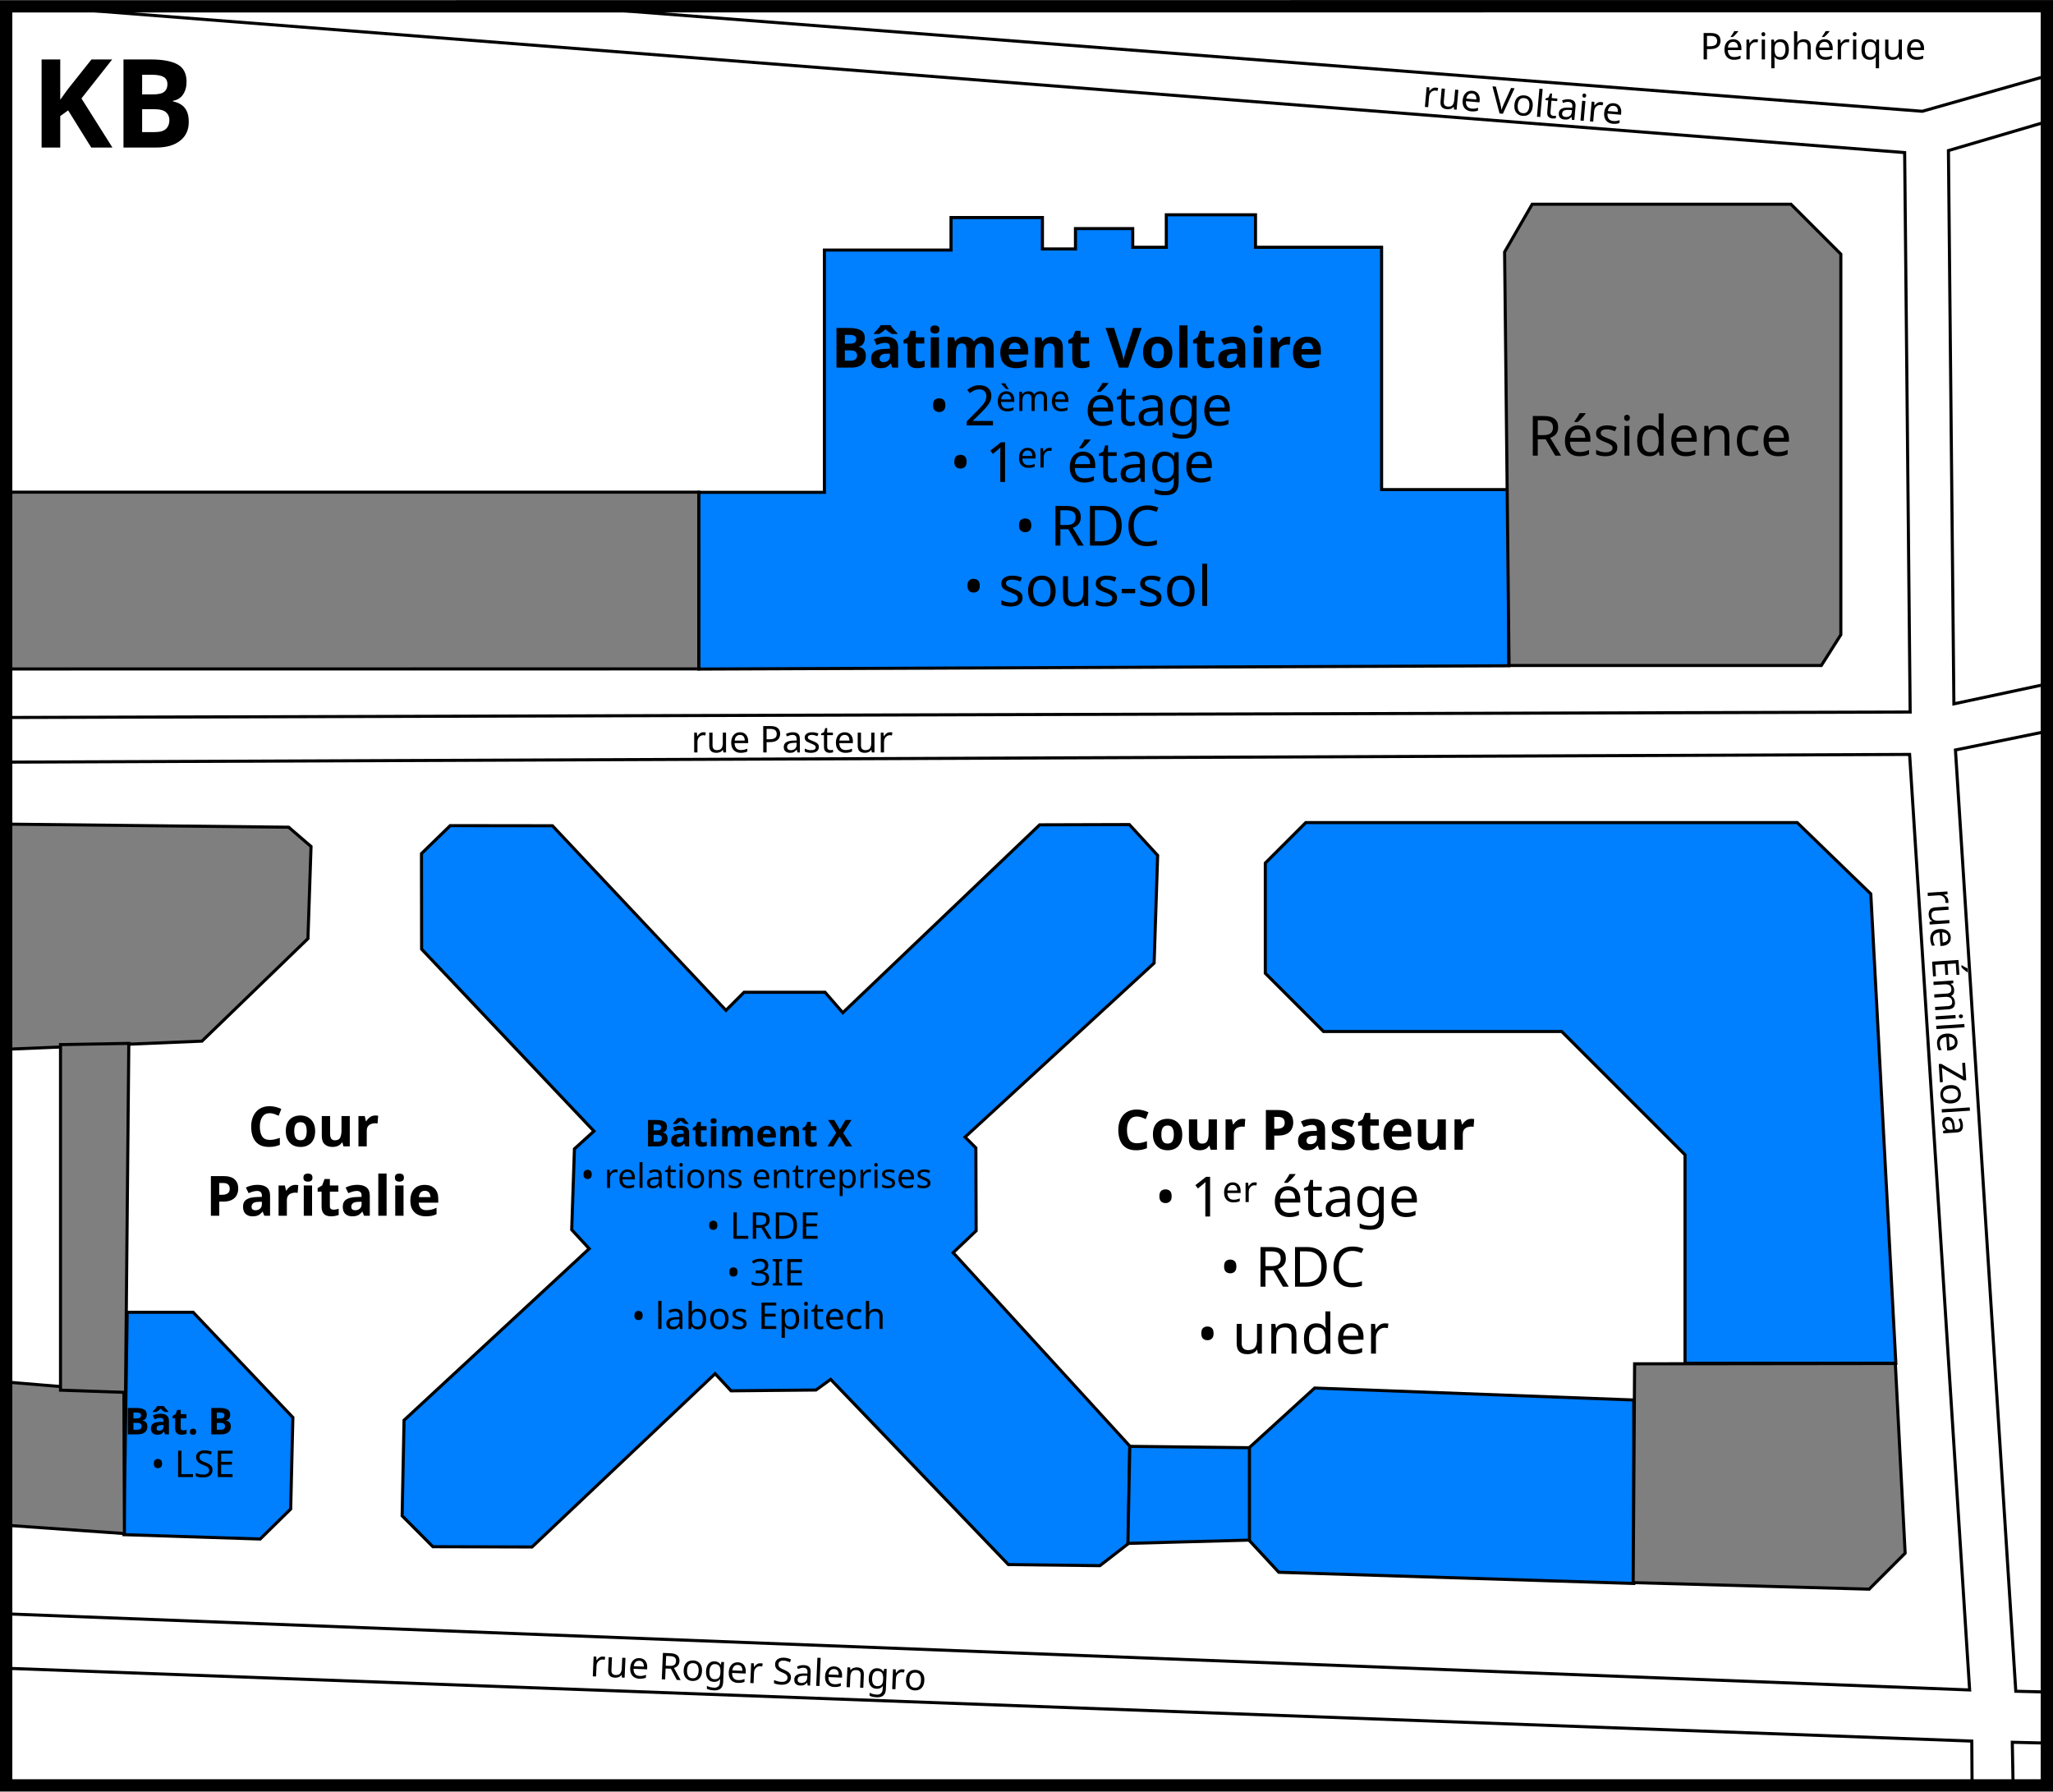
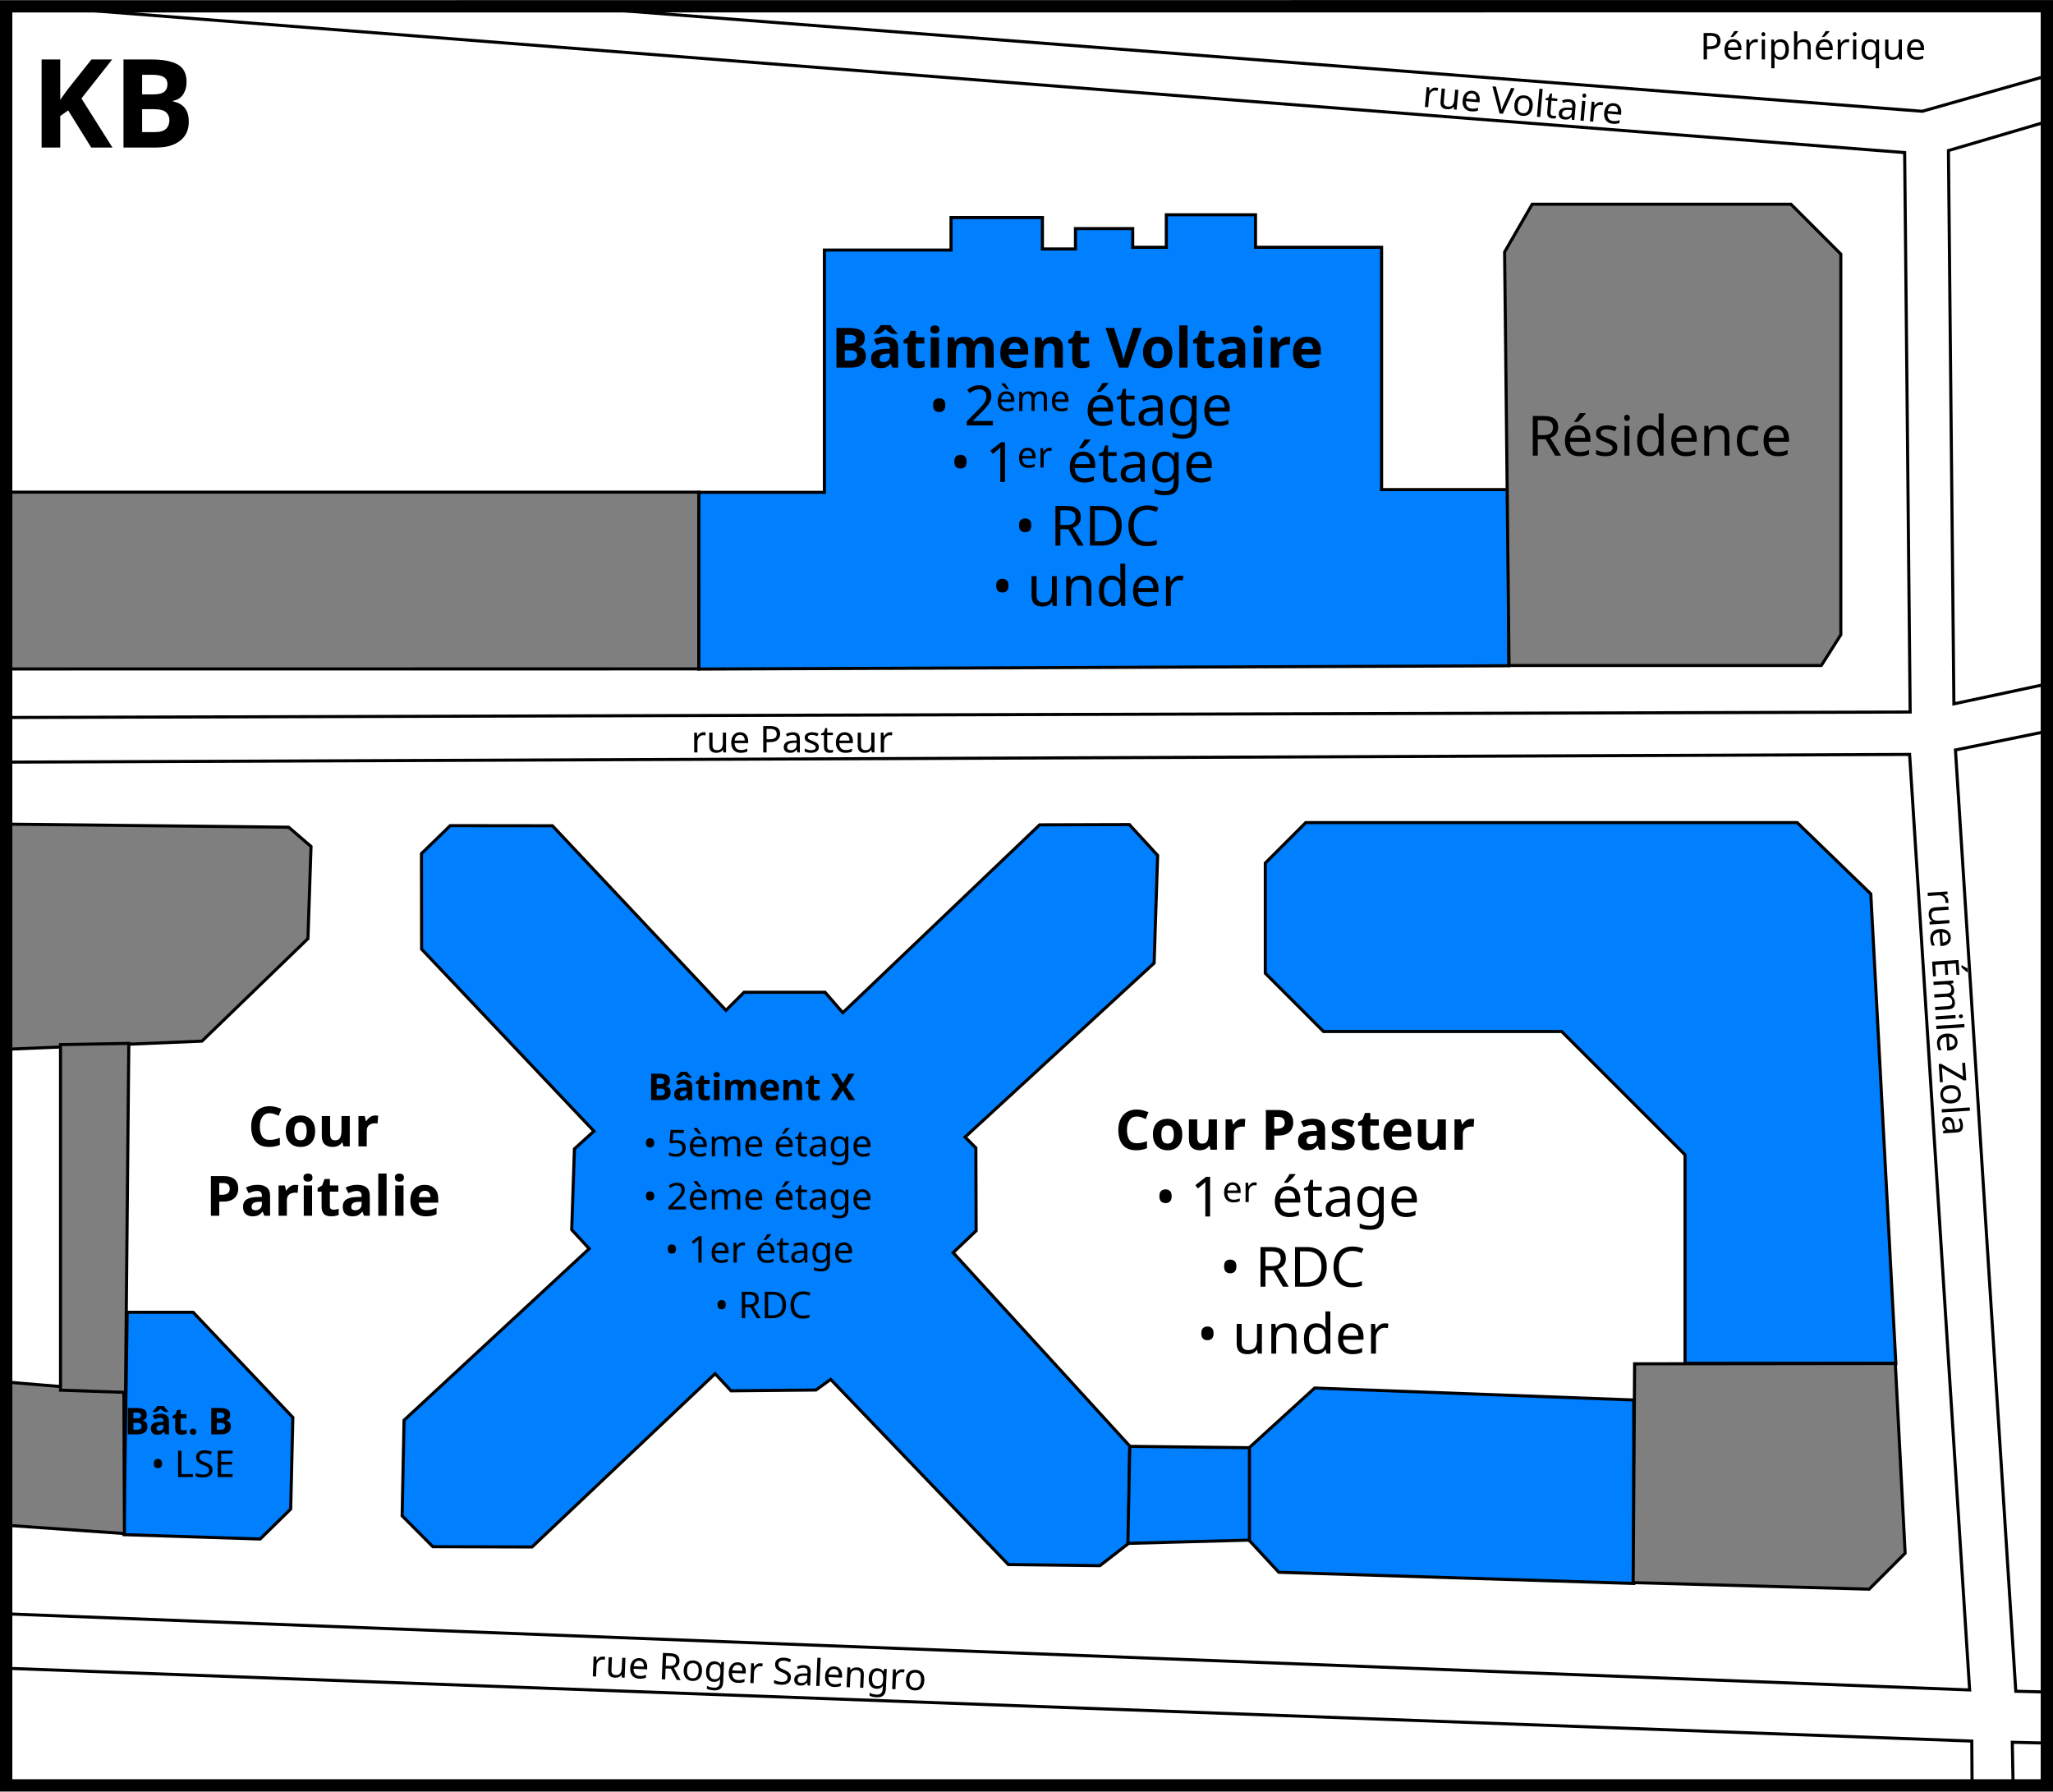
<svg xmlns="http://www.w3.org/2000/svg" xmlns:xlink="http://www.w3.org/1999/xlink" width="665.844" height="581" id="svg2" version="1.1">
  <defs id="defs4" />
  <g id="layer1" transform="translate(-70.125,-238.5938)">
    <path style="fill:none;stroke:#000000;stroke-width:1px;stroke-linecap:butt;stroke-linejoin:miter;stroke-opacity:1" d="m 85.714,240.934 602.143,47.143 1.786,181.429 -616.609,1.767" id="path3818" />
    <path style="fill:none;stroke:#000000;stroke-width:1px;stroke-linecap:butt;stroke-linejoin:miter;stroke-opacity:1" d="m 265.097,241.532 428.474,33.152 39.626,-11.273" id="path3820" />
    <path style="fill:none;stroke:#000000;stroke-width:1px;stroke-linecap:butt;stroke-linejoin:miter;stroke-opacity:1" d="m 733.674,278.118 -31.618,9.306 1.768,179.428 30.532,-6.515" id="path3822" />
    <path style="fill:none;stroke:#000000;stroke-width:1px;stroke-linecap:butt;stroke-linejoin:miter;stroke-opacity:1" d="m 72.504,485.755 616.961,-2.5 19.464,303.393 -637.602,-24.707" id="path3824" />
    <path style="fill:none;stroke:#000000;stroke-width:1px;stroke-linecap:butt;stroke-linejoin:miter;stroke-opacity:1" d="m 734.811,475.597 -30.482,6.218 19.572,305.255 10.555,0.256" id="path3826" />
    <path style="fill:none;stroke:#000000;stroke-width:1px;stroke-linecap:butt;stroke-linejoin:miter;stroke-opacity:1" d="M 709.733,818.285 709.632,803.233 71.949,779.611" id="path3828" />
    <path style="fill:none;stroke:#000000;stroke-width:1px;stroke-linecap:butt;stroke-linejoin:miter;stroke-opacity:1" d="m 723.042,818.259 -0.278,-14.647 11.566,0.278" id="path3830" />
    <path style="fill:#007fff;fill-opacity:1;stroke:#000000;stroke-width:1px;stroke-linecap:butt;stroke-linejoin:miter;stroke-opacity:1" d="m 559.464,454.505 0,-57.143 -41.25,0 0,-78.571 -40.893,0 0,-10.536 -28.929,0 0,10.536 -10.893,0 0,-6.071 -18.571,0 0,6.607 -10.714,0 0,-10.179 -29.643,0 0,10.536 -41.071,0 0,78.571 -40.714,0 0,57.321 z" id="path3832" />
    <path style="fill:#7f7f7f;fill-opacity:1;stroke:#000000;stroke-width:1px;stroke-linecap:butt;stroke-linejoin:miter;stroke-opacity:1" d="m 559.554,454.416 -1.444,-134.098 8.945,-15.494 83.926,0 16.175,16.175 0,123.441 -6.325,9.98 -101.277,0" id="path3834" />
    <path style="fill:#7f7f7f;fill-opacity:1;stroke:#000000;stroke-width:1px;stroke-linecap:butt;stroke-linejoin:miter;stroke-opacity:1" d="m 296.764,398.2 -224.816,0 0.464,57.342 224.341,-0.022 z" id="path3836" />
    <path style="fill:#007fff;fill-opacity:1;stroke:#000000;stroke-width:1px;stroke-linecap:butt;stroke-linejoin:miter;stroke-opacity:1" d="m 653,505.362 -159.375,0 -13.125,13.125 0,35.75 18.875,18.875 77.25,0 40,40 0,67.625 68.375,0 -8.125,-152.25 z" id="path3838" />
    <path style="fill:#007fff;fill-opacity:1;stroke:#000000;stroke-width:1px;stroke-linecap:butt;stroke-linejoin:miter;stroke-opacity:1" d="m 436.402,506.001 -29.083,0.083 -63.851,60.934 -5.75,-6.625 -26.281,0 -5.859,5.859 -56.281,-59.861 -33.149,-0.044 -9.326,9.061 0.044,30.99 55.889,59.027 -6.326,5.751 -0.884,26.217 5.67,6.156 -60.046,55.626 -0.619,31.004 9.973,10.017 32.154,0.088 59.382,-56.2 5.16,5.558 27.543,-0.265 4.772,-3.446 57.627,60.058 29.692,0.354 9.21,-7.14 0.486,-31.636 -57.293,-62.729 7.457,-7.103 -0.088,-26.874 -3.506,-3.506 61.316,-56.425 1.147,-34.926 z" id="path3840" />
    <path style="fill:#007fff;fill-opacity:1;stroke:#000000;stroke-width:1px;stroke-linecap:butt;stroke-linejoin:miter;stroke-opacity:1" d="m 600,692.612 0,59.5 -115.125,-3.625 -9.625,-10.375 0,-30 21.25,-19.375 z" id="path3842" />
    <path style="fill:#007fff;fill-opacity:1;stroke:#000000;stroke-width:1px;stroke-linecap:butt;stroke-linejoin:miter;stroke-opacity:1" d="m 436.55,707.648 38.802,0.442 0,29.964 -39.421,1.061 z" id="path3844" />
    <path style="fill:#7f7f7f;fill-opacity:1;stroke:#000000;stroke-width:1px;stroke-linecap:butt;stroke-linejoin:miter;stroke-opacity:1" d="m 599.803,751.842 76.544,2.121 11.667,-11.667 -3.182,-61.518 -84.557,0.104 z" id="path3846" />
    <path style="fill:#007fff;fill-opacity:1;stroke:#000000;stroke-width:1px;stroke-linecap:butt;stroke-linejoin:miter;stroke-opacity:1" d="m 164.402,727.977 -9.899,9.723 -44.194,-1.414 1.061,-72.125 21.39,0 32.35,34.118 z" id="path3848" />
    <path style="fill:#7f7f7f;fill-opacity:1;stroke:#000000;stroke-width:1px;stroke-linecap:butt;stroke-linejoin:miter;stroke-opacity:1" d="m 110.485,735.932 -38.331,-2.695 0,-46.449 38.154,3.182 z" id="path3850" />
    <path style="fill:#7f7f7f;fill-opacity:1;stroke:#000000;stroke-width:1px;stroke-linecap:butt;stroke-linejoin:miter;stroke-opacity:1" d="m 170,542.987 -34.375,33.25 -63.257,2.625 0,-73 91.382,1 7.25,6.25 z" id="path3852" />
    <path style="fill:#7f7f7f;fill-opacity:1;stroke:#000000;stroke-width:1px;stroke-linecap:butt;stroke-linejoin:miter;stroke-opacity:1" d="m 110.839,690.147 1.061,-113.181 -22.15,0.396 0,112.062 z" id="path3854" />
    <path style="fill:none;stroke:#000000;stroke-width:4;stroke-linecap:butt;stroke-linejoin:miter;stroke-miterlimit:4;stroke-opacity:1;stroke-dasharray:none" d="m 72.125,817.603 661.852,0 0,-576.999 -661.852,0.044 z" id="path3856" />
    <text xml:space="preserve" style="font-size:12px;font-style:normal;font-weight:normal;line-height:125%;letter-spacing:0px;word-spacing:0px;fill:#000000;fill-opacity:1;stroke:none;font-family:Sans" x="553.072" y="225.745" id="text3858" transform="matrix(0.9961804,0.08731961,-0.08731961,0.9961804,0,0)">
      <tspan id="tspan3860" x="553.072" y="225.745">rue Voltaire</tspan>
    </text>
    <text xml:space="preserve" style="font-size:12px;font-style:normal;font-weight:normal;line-height:125%;letter-spacing:0px;word-spacing:0px;fill:#000000;fill-opacity:1;stroke:none;font-family:Sans" x="621.5" y="257.862" id="text3883">
      <tspan id="tspan3885" x="621.5" y="257.862">Périphérique</tspan>
    </text>
    <text xml:space="preserve" style="font-size:12px;font-style:normal;font-weight:normal;line-height:125%;letter-spacing:0px;word-spacing:0px;fill:#000000;fill-opacity:1;stroke:none;font-family:Sans" x="570.982" y="-659.674" id="text3887" transform="matrix(0.06471223,0.997904,-0.997904,0.06471223,0,0)">
      <tspan id="tspan3889" x="570.982" y="-659.674">rue Émile Zola</tspan>
    </text>
    <text xml:space="preserve" style="font-size:12px;font-style:normal;font-weight:normal;line-height:125%;letter-spacing:0px;word-spacing:0px;fill:#000000;fill-opacity:1;stroke:none;font-family:Sans" x="427.34" y="357.812" id="text3891">
      <tspan x="427.34" y="357.812" id="tspan3901" style="font-size:18px;font-weight:bold;text-align:center;text-anchor:middle;-inkscape-font-specification:Sans Bold">Bâtiment Voltaire</tspan>
    </text>
    <text xml:space="preserve" style="font-size:12px;font-style:normal;font-weight:normal;line-height:125%;letter-spacing:0px;word-spacing:0px;fill:#000000;fill-opacity:1;stroke:none;font-family:Sans" x="565.5" y="386.362" id="text3903">
      <tspan id="tspan3905" x="565.5" y="386.362" style="font-size:18px">Résidence</tspan>
    </text>
    <text xml:space="preserve" style="font-size:12px;font-style:normal;font-weight:normal;line-height:125%;letter-spacing:0px;word-spacing:0px;fill:#000000;fill-opacity:1;stroke:none;font-family:Sans" x="182.766" y="610.362" id="text3907">
      <tspan id="tspan3909" x="182.766" y="610.362" style="font-size:18px;font-weight:bold;text-align:center;text-anchor:middle;-inkscape-font-specification:Sans Bold">Cour</tspan>
      <tspan x="182.766" y="632.862" style="font-size:18px;font-weight:bold;text-align:center;text-anchor:middle;-inkscape-font-specification:Sans Bold" id="tspan3913">Paritalie</tspan>
    </text>
    <text xml:space="preserve" style="font-size:12px;font-style:normal;font-weight:normal;line-height:125%;letter-spacing:0px;word-spacing:0px;fill:#000000;fill-opacity:1;stroke:none;font-family:Sans" x="498" y="611.443" id="text3907-2">
      <tspan x="498" y="611.443" style="font-size:18px;font-weight:bold;text-align:center;text-anchor:middle;-inkscape-font-specification:Sans Bold" id="tspan3945">Cour Pasteur</tspan>
    </text>
-     <text xml:space="preserve" style="font-size:12px;font-style:normal;font-weight:normal;text-align:center;line-height:125%;letter-spacing:0px;word-spacing:0px;text-anchor:middle;fill:#000000;fill-opacity:1;stroke:none;font-family:Sans;-inkscape-font-specification:Sans" x="320.655" y="610.362" id="text3947">
-       <tspan x="320.655" y="610.362" style="font-size:12px;font-weight:bold;text-align:center;text-anchor:middle;-inkscape-font-specification:Sans Bold" id="tspan3957">Bâtiment X</tspan>
+     <text xml:space="preserve" style="font-style:normal;font-weight:normal;font-size:12px;line-height:125%;font-family:Sans;-inkscape-font-specification:Sans;text-align:center;letter-spacing:0px;word-spacing:0px;text-anchor:middle;fill:#000000;fill-opacity:1;stroke:none" x="321.655" y="595.362" id="text3947">
+       <tspan x="321.655" y="595.362" style="font-weight:bold;font-size:12px;-inkscape-font-specification:'Sans Bold';text-align:center;text-anchor:middle" id="tspan3957">Bâtiment X</tspan>
    </text>
    <text xml:space="preserve" style="font-size:12px;font-style:normal;font-weight:normal;line-height:125%;letter-spacing:0px;word-spacing:0px;fill:#000000;fill-opacity:1;stroke:none;font-family:Sans" x="135.865" y="703.759" id="text3959">
      <tspan x="135.865" y="703.759" id="tspan3963" style="font-weight:bold;text-align:center;text-anchor:middle;-inkscape-font-specification:Sans Bold">Bât. B</tspan>
    </text>
    <text xml:space="preserve" style="font-size:12px;font-style:normal;font-weight:normal;line-height:125%;letter-spacing:0px;word-spacing:0px;fill:#000000;fill-opacity:1;stroke:none;font-family:Sans" x="294.345" y="770.392" id="text3965" transform="matrix(0.9990981,0.04246065,-0.04246065,0.9990981,0,0)">
      <tspan id="tspan3967" x="294.345" y="770.392">rue Roger Salengro</tspan>
    </text>
    <text xml:space="preserve" style="font-size:12px;font-style:normal;font-weight:normal;line-height:125%;letter-spacing:0px;word-spacing:0px;fill:#000000;fill-opacity:1;stroke:none;font-family:Sans" x="294.25" y="482.612" id="text3969">
      <tspan id="tspan3971" x="294.25" y="482.612">rue Pasteur</tspan>
    </text>
    <a xlink:href="map-kb-voltaire-f2.svg" id="a4065">
      <text id="text3997" y="376.56" x="371.356" style="font-size:12px;font-style:normal;font-weight:normal;line-height:125%;letter-spacing:0px;word-spacing:0px;fill:#000000;fill-opacity:1;stroke:none;font-family:Sans" xml:space="preserve">
        <tspan style="font-size:18px" y="376.56" x="371.356" id="tspan3999">• 2<tspan id="tspan4001" style="font-size:65.001%;baseline-shift:super">ème</tspan> étage</tspan>
      </text>
    </a>
-     <a xlink:href="map-kb-voltaire-f1.svg" id="a4070">
-       <text id="text3997-8" y="394.892" x="378.246" style="font-size:12px;font-style:normal;font-weight:normal;line-height:125%;letter-spacing:0px;word-spacing:0px;fill:#000000;fill-opacity:1;stroke:none;font-family:Sans" xml:space="preserve">
+     <a xlink:href="map-kb-voltaire-f1.svg" transform="translate(-1.9073486e-5,0)" id="a4070">
+       <text id="text3997-8" y="394.892" x="378.246" style="font-style:normal;font-weight:normal;font-size:12px;line-height:125%;font-family:Sans;letter-spacing:0px;word-spacing:0px;fill:#000000;fill-opacity:1;stroke:none" xml:space="preserve">
        <tspan style="font-size:18px" y="394.892" x="378.246" id="tspan3999-5">• 1<tspan id="tspan4001-9" style="font-size:65.001%;baseline-shift:super">er</tspan> étage</tspan>
      </text>
    </a>
-     <a xlink:href="map-kb-voltaire-f0.svg" id="a4075">
-       <text id="text3997-4" y="415.53" x="399.232" style="font-size:12px;font-style:normal;font-weight:normal;line-height:125%;letter-spacing:0px;word-spacing:0px;fill:#000000;fill-opacity:1;stroke:none;font-family:Sans" xml:space="preserve">
+     <a xlink:href="map-kb-voltaire-f0.svg" transform="translate(-1.5258789e-5,0)" id="a4075">
+       <text id="text3997-4" y="415.53" x="399.232" style="font-style:normal;font-weight:normal;font-size:12px;line-height:125%;font-family:Sans;letter-spacing:0px;word-spacing:0px;fill:#000000;fill-opacity:1;stroke:none" xml:space="preserve">
        <tspan style="font-size:18px" y="415.53" x="399.232" id="tspan3999-1">• RDC</tspan>
      </text>
    </a>
-     <a xlink:href="map-kb-voltaire-f-1.svg" id="a4079">
-       <text id="text3997-5" y="435.101" x="382.507" style="font-size:12px;font-style:normal;font-weight:normal;line-height:125%;letter-spacing:0px;word-spacing:0px;fill:#000000;fill-opacity:1;stroke:none;font-family:Sans" xml:space="preserve">
-         <tspan style="font-size:18px" y="435.101" x="382.507" id="tspan3999-3">• sous-sol</tspan>
+     <a xlink:href="map-kb-voltaire-f-1.svg" transform="translate(-4.170425,0)" id="a4079">
+       <text id="text3997-5" y="435.101" x="396.007" style="font-style:normal;font-weight:normal;font-size:12px;line-height:125%;font-family:Sans;letter-spacing:0px;word-spacing:0px;fill:#000000;fill-opacity:1;stroke:none" xml:space="preserve">
+         <tspan style="font-size:18px" y="435.101" x="396.007" id="tspan3999-3">• under</tspan>
      </text>
    </a>
-     <a xlink:href="map-kb-pasteur-f0.svg" transform="translate(-4.169088,22.20721)" id="a4138">
+     <a xlink:href="map-kb-pasteur-f0.svg" id="a4138" transform="translate(-4.169088,22.20721)">
      <text id="text4092-3" y="633.668" x="469.91" style="font-style:normal;font-weight:normal;font-size:12px;line-height:125%;font-family:Sans;letter-spacing:0px;word-spacing:0px;fill:#000000;fill-opacity:1;stroke:none" xml:space="preserve">
        <tspan style="font-size:18px" y="633.668" x="469.91" id="tspan4094-4">• RDC</tspan>
      </text>
    </a>
-     <a xlink:href="map-kb-pasteur-f-1.svg" transform="translate(-4.169088,-2.474874)" id="a4142">
+     <a xlink:href="map-kb-pasteur-f-1.svg" id="a4142" transform="translate(-4.169088,-2.474874)">
      <text id="text4092-5" y="680.052" x="462.514" style="font-style:normal;font-weight:normal;font-size:12px;line-height:125%;font-family:Sans;letter-spacing:0px;word-spacing:0px;fill:#000000;fill-opacity:1;stroke:none" xml:space="preserve">
        <tspan style="font-size:18px" y="680.052" x="462.514" id="tspan4094-7">• under</tspan>
      </text>
    </a>
    <a id="a4171" xlink:href="http://lse.epita.fr/">
      <text id="text4165" y="717.612" x="119.093" style="font-size:12px;font-style:normal;font-weight:normal;line-height:125%;letter-spacing:0px;word-spacing:0px;fill:#000000;fill-opacity:1;stroke:none;font-family:Sans" xml:space="preserve">
        <tspan y="717.612" x="119.093" id="tspan4167">• LSE</tspan>
      </text>
    </a>
-     <a id="a4204" xlink:href="http://www.epita.fr/entreprises-service-entreprise.aspx">
-       <text id="text4175" y="623.84" x="258.448" style="font-size:12px;font-style:normal;font-weight:normal;line-height:125%;letter-spacing:0px;word-spacing:0px;fill:#000000;fill-opacity:1;stroke:none;font-family:Sans" xml:space="preserve">
-         <tspan y="623.84" x="258.448" id="tspan4177">• <tspan id="tspan4179" style="font-size:11px">relations entreprises</tspan>
-         </tspan>
+     <a xlink:href="map-kb-pasteur-f0.svg" id="a4251">
+       <text id="text4200" y="666.085" x="301.92" style="font-style:normal;font-weight:normal;font-size:12px;line-height:125%;font-family:Sans;letter-spacing:0px;word-spacing:0px;fill:#000000;fill-opacity:1;stroke:none" xml:space="preserve">
+         <tspan y="666.085" x="301.92" id="tspan4202">• RDC</tspan>
      </text>
    </a>
-     <a id="a4209" xlink:href="http://lrde.epita.fr">
-       <text id="text4192" y="640.336" x="299.198" style="font-size:12px;font-style:normal;font-weight:normal;line-height:125%;letter-spacing:0px;word-spacing:0px;fill:#000000;fill-opacity:1;stroke:none;font-family:Sans" xml:space="preserve">
-         <tspan y="640.336" x="299.198" id="tspan4194">• LRDE</tspan>
-       </text>
-     </a>
-     <a id="a4213" xlink:href="http://3ie.epita.fr">
-       <text id="text4196" y="655.486" x="305.737" style="font-size:12px;font-style:normal;font-weight:normal;line-height:125%;letter-spacing:0px;word-spacing:0px;fill:#000000;fill-opacity:1;stroke:none;font-family:Sans" xml:space="preserve">
-         <tspan y="655.486" x="305.737" id="tspan4198">• 3IE</tspan>
-       </text>
-     </a>
-     <text xml:space="preserve" style="font-size:12px;font-style:normal;font-weight:normal;line-height:125%;letter-spacing:0px;word-spacing:0px;fill:#000000;fill-opacity:1;stroke:none;font-family:Sans" x="274.96" y="669.585" id="text4200">
-       <tspan id="tspan4202" x="274.96" y="669.585">• labos Epitech</tspan>
-     </text>
    <text xml:space="preserve" style="font-size:12px;font-style:normal;font-weight:normal;line-height:125%;letter-spacing:0px;word-spacing:0px;fill:#000000;fill-opacity:1;stroke:none;font-family:Sans" x="80.024" y="286.435" id="text4217">
      <tspan id="tspan4219" x="80.024" y="286.435" style="font-size:40px;font-weight:bold;-inkscape-font-specification:Sans Bold">KB</tspan>
    </text>
-     <a xlink:href="map-kb-pasteur-f1.svg" id="a4138-9" transform="translate(-25.15561,-0.5622465)">
+     <a xlink:href="map-kb-pasteur-f1.svg" transform="translate(-25.15561,-0.5622465)" id="a4138-9">
      <text id="text4092-3-6" y="633.668" x="469.91" style="font-style:normal;font-weight:normal;font-size:12px;line-height:125%;font-family:Sans;letter-spacing:0px;word-spacing:0px;fill:#000000;fill-opacity:1;stroke:none" xml:space="preserve">
        <tspan style="font-size:18px" y="633.668" x="469.91" id="tspan4094-4-9">• 1<tspan style="font-size:65%;baseline-shift:super" id="tspan4234">er</tspan> étage</tspan>
      </text>
    </a>
+     <a xlink:href="map-kb-pasteur-f2.svg" id="a4259">
+       <text id="text4200-2" y="630.823" x="278.705" style="font-style:normal;font-weight:normal;font-size:12px;line-height:125%;font-family:Sans;letter-spacing:0px;word-spacing:0px;fill:#000000;fill-opacity:1;stroke:none" xml:space="preserve">
+         <tspan y="630.823" x="278.705" id="tspan4202-1">• 2ème étage</tspan>
+       </text>
+     </a>
+     <a xlink:href="map-kb-pasteur-f5.svg" id="a4263">
+       <text id="text4200-6" y="613.601" x="278.705" style="font-style:normal;font-weight:normal;font-size:12px;line-height:125%;font-family:Sans;letter-spacing:0px;word-spacing:0px;fill:#000000;fill-opacity:1;stroke:none" xml:space="preserve">
+         <tspan y="613.601" x="278.705" id="tspan4202-4">• 5ème étage</tspan>
+       </text>
+     </a>
+     <a xlink:href="map-kb-pasteur-f1.svg" id="a4255">
+       <text id="text4200-1" y="648.045" x="285.771" style="font-style:normal;font-weight:normal;font-size:12px;line-height:125%;font-family:Sans;letter-spacing:0px;word-spacing:0px;fill:#000000;fill-opacity:1;stroke:none" xml:space="preserve">
+         <tspan y="648.045" x="285.771" id="tspan4202-6">• 1er étage</tspan>
+       </text>
+     </a>
  </g>
</svg>
